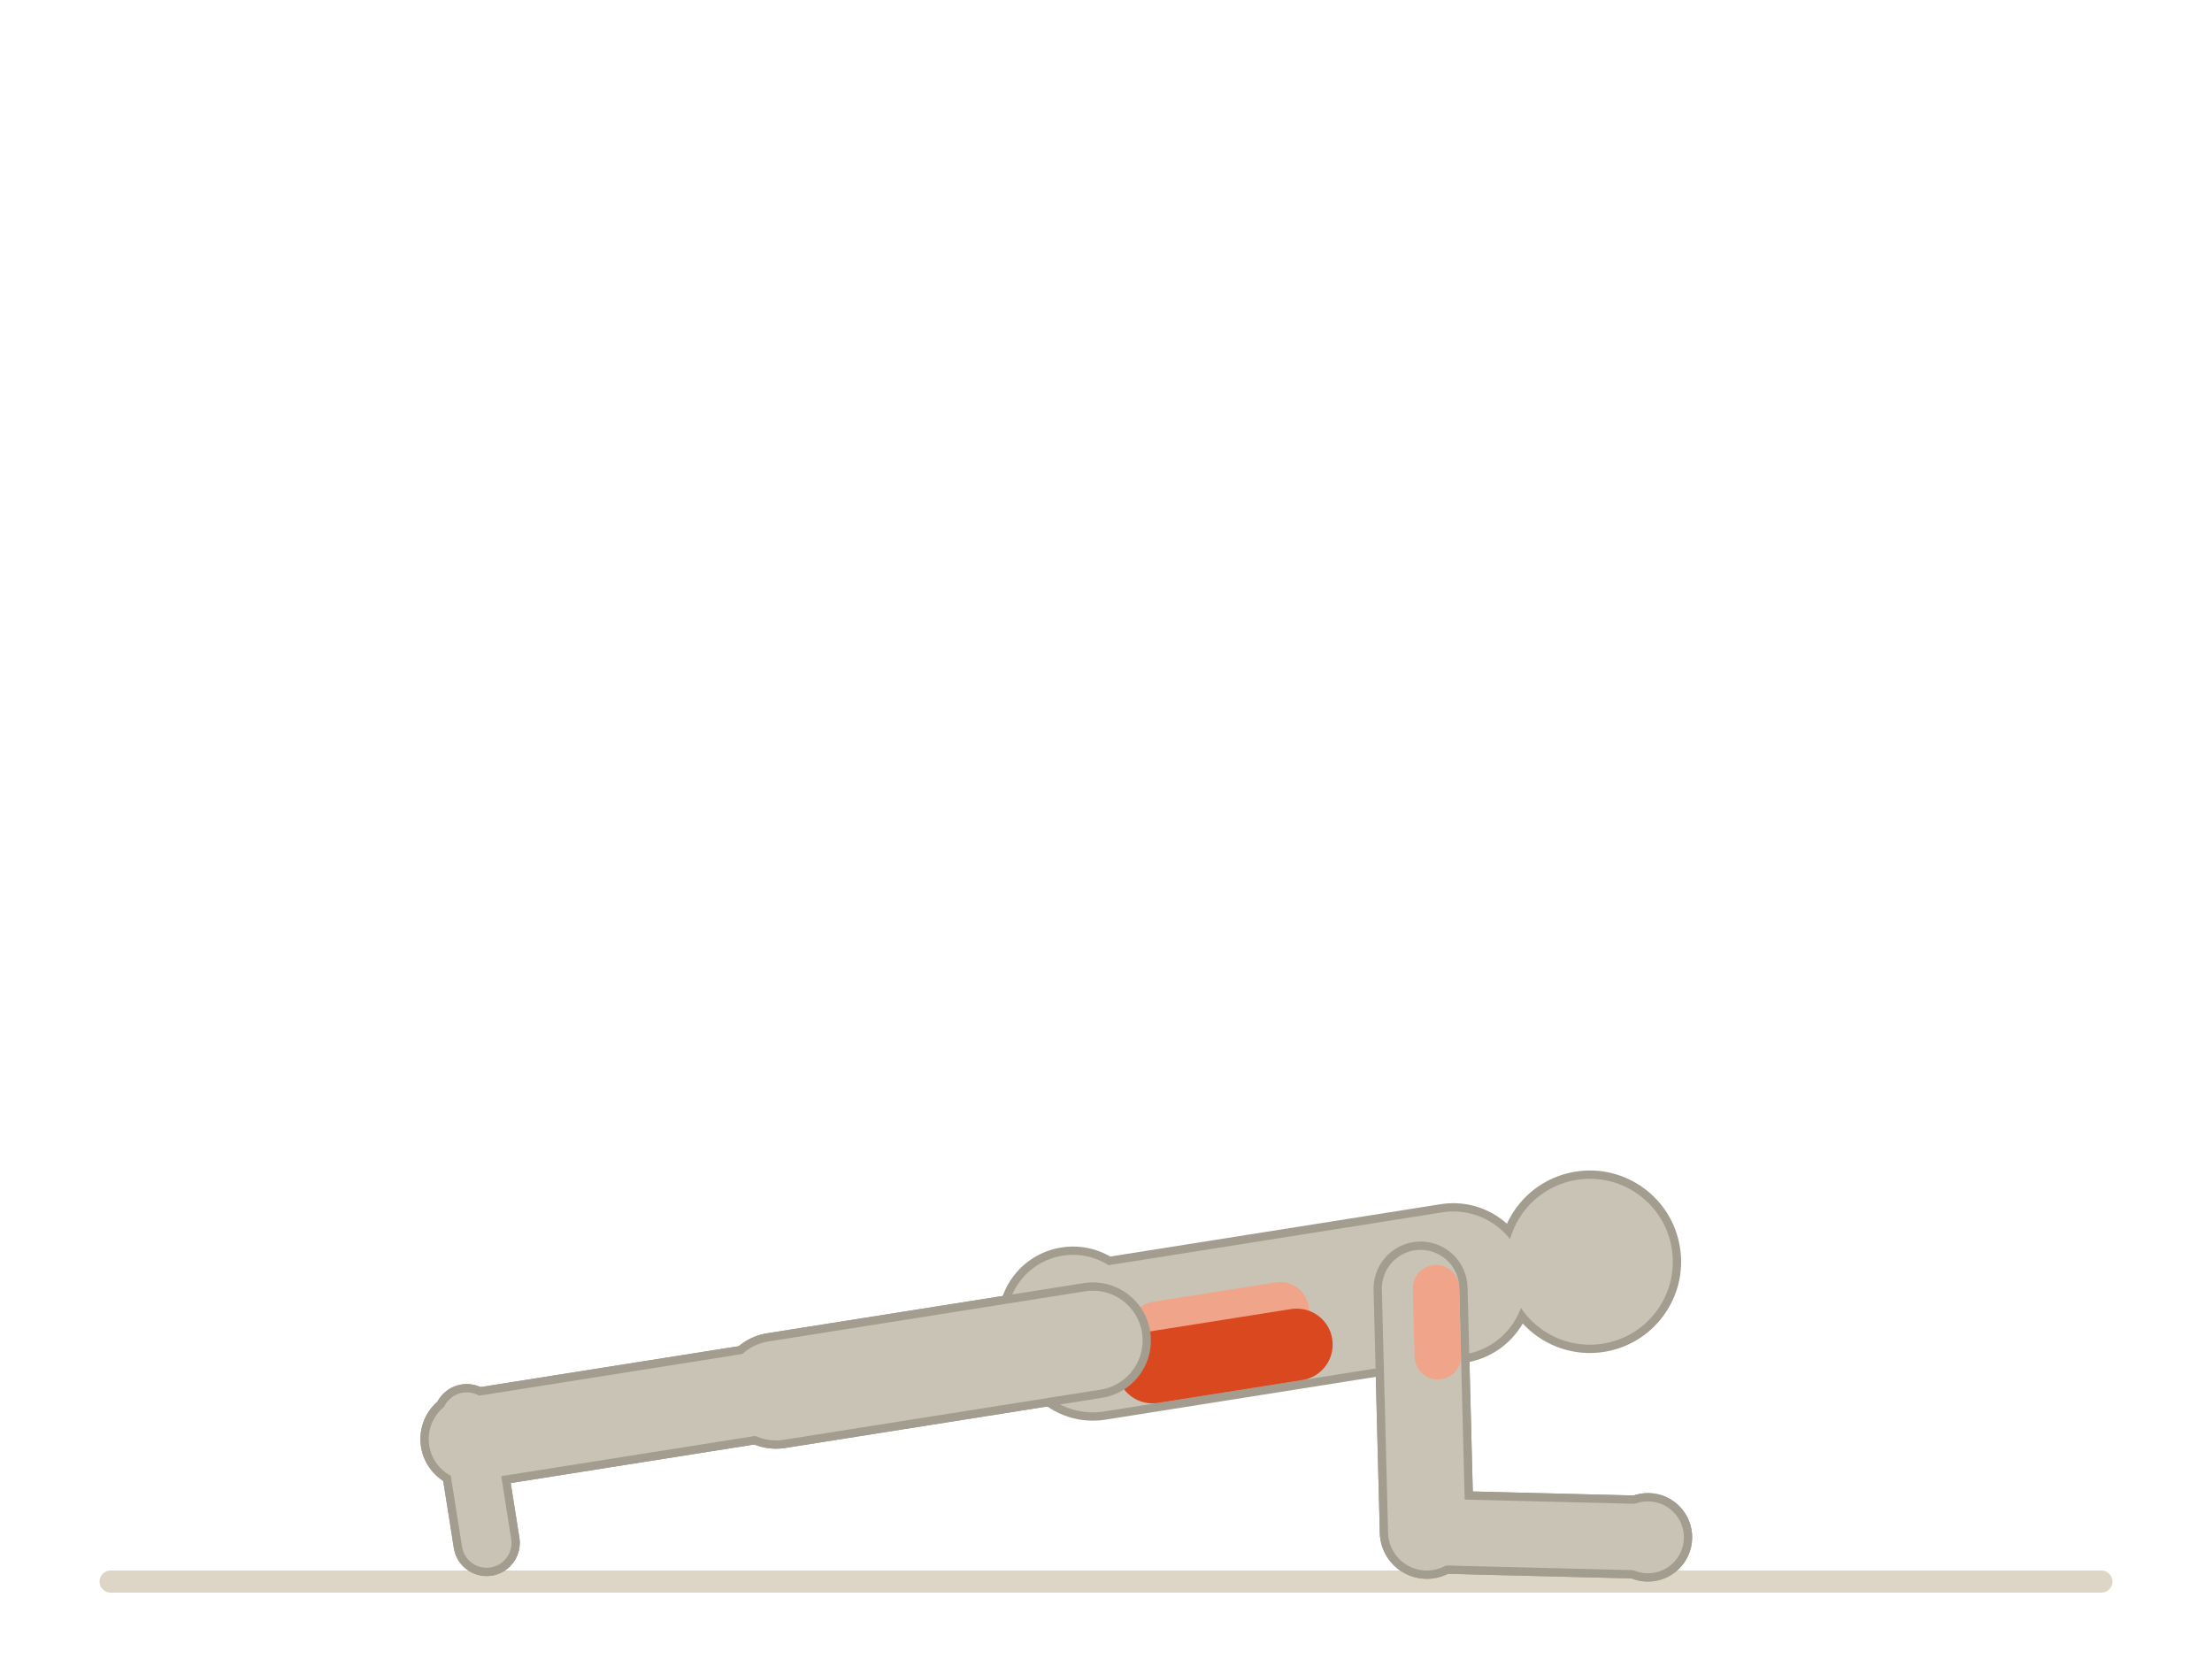
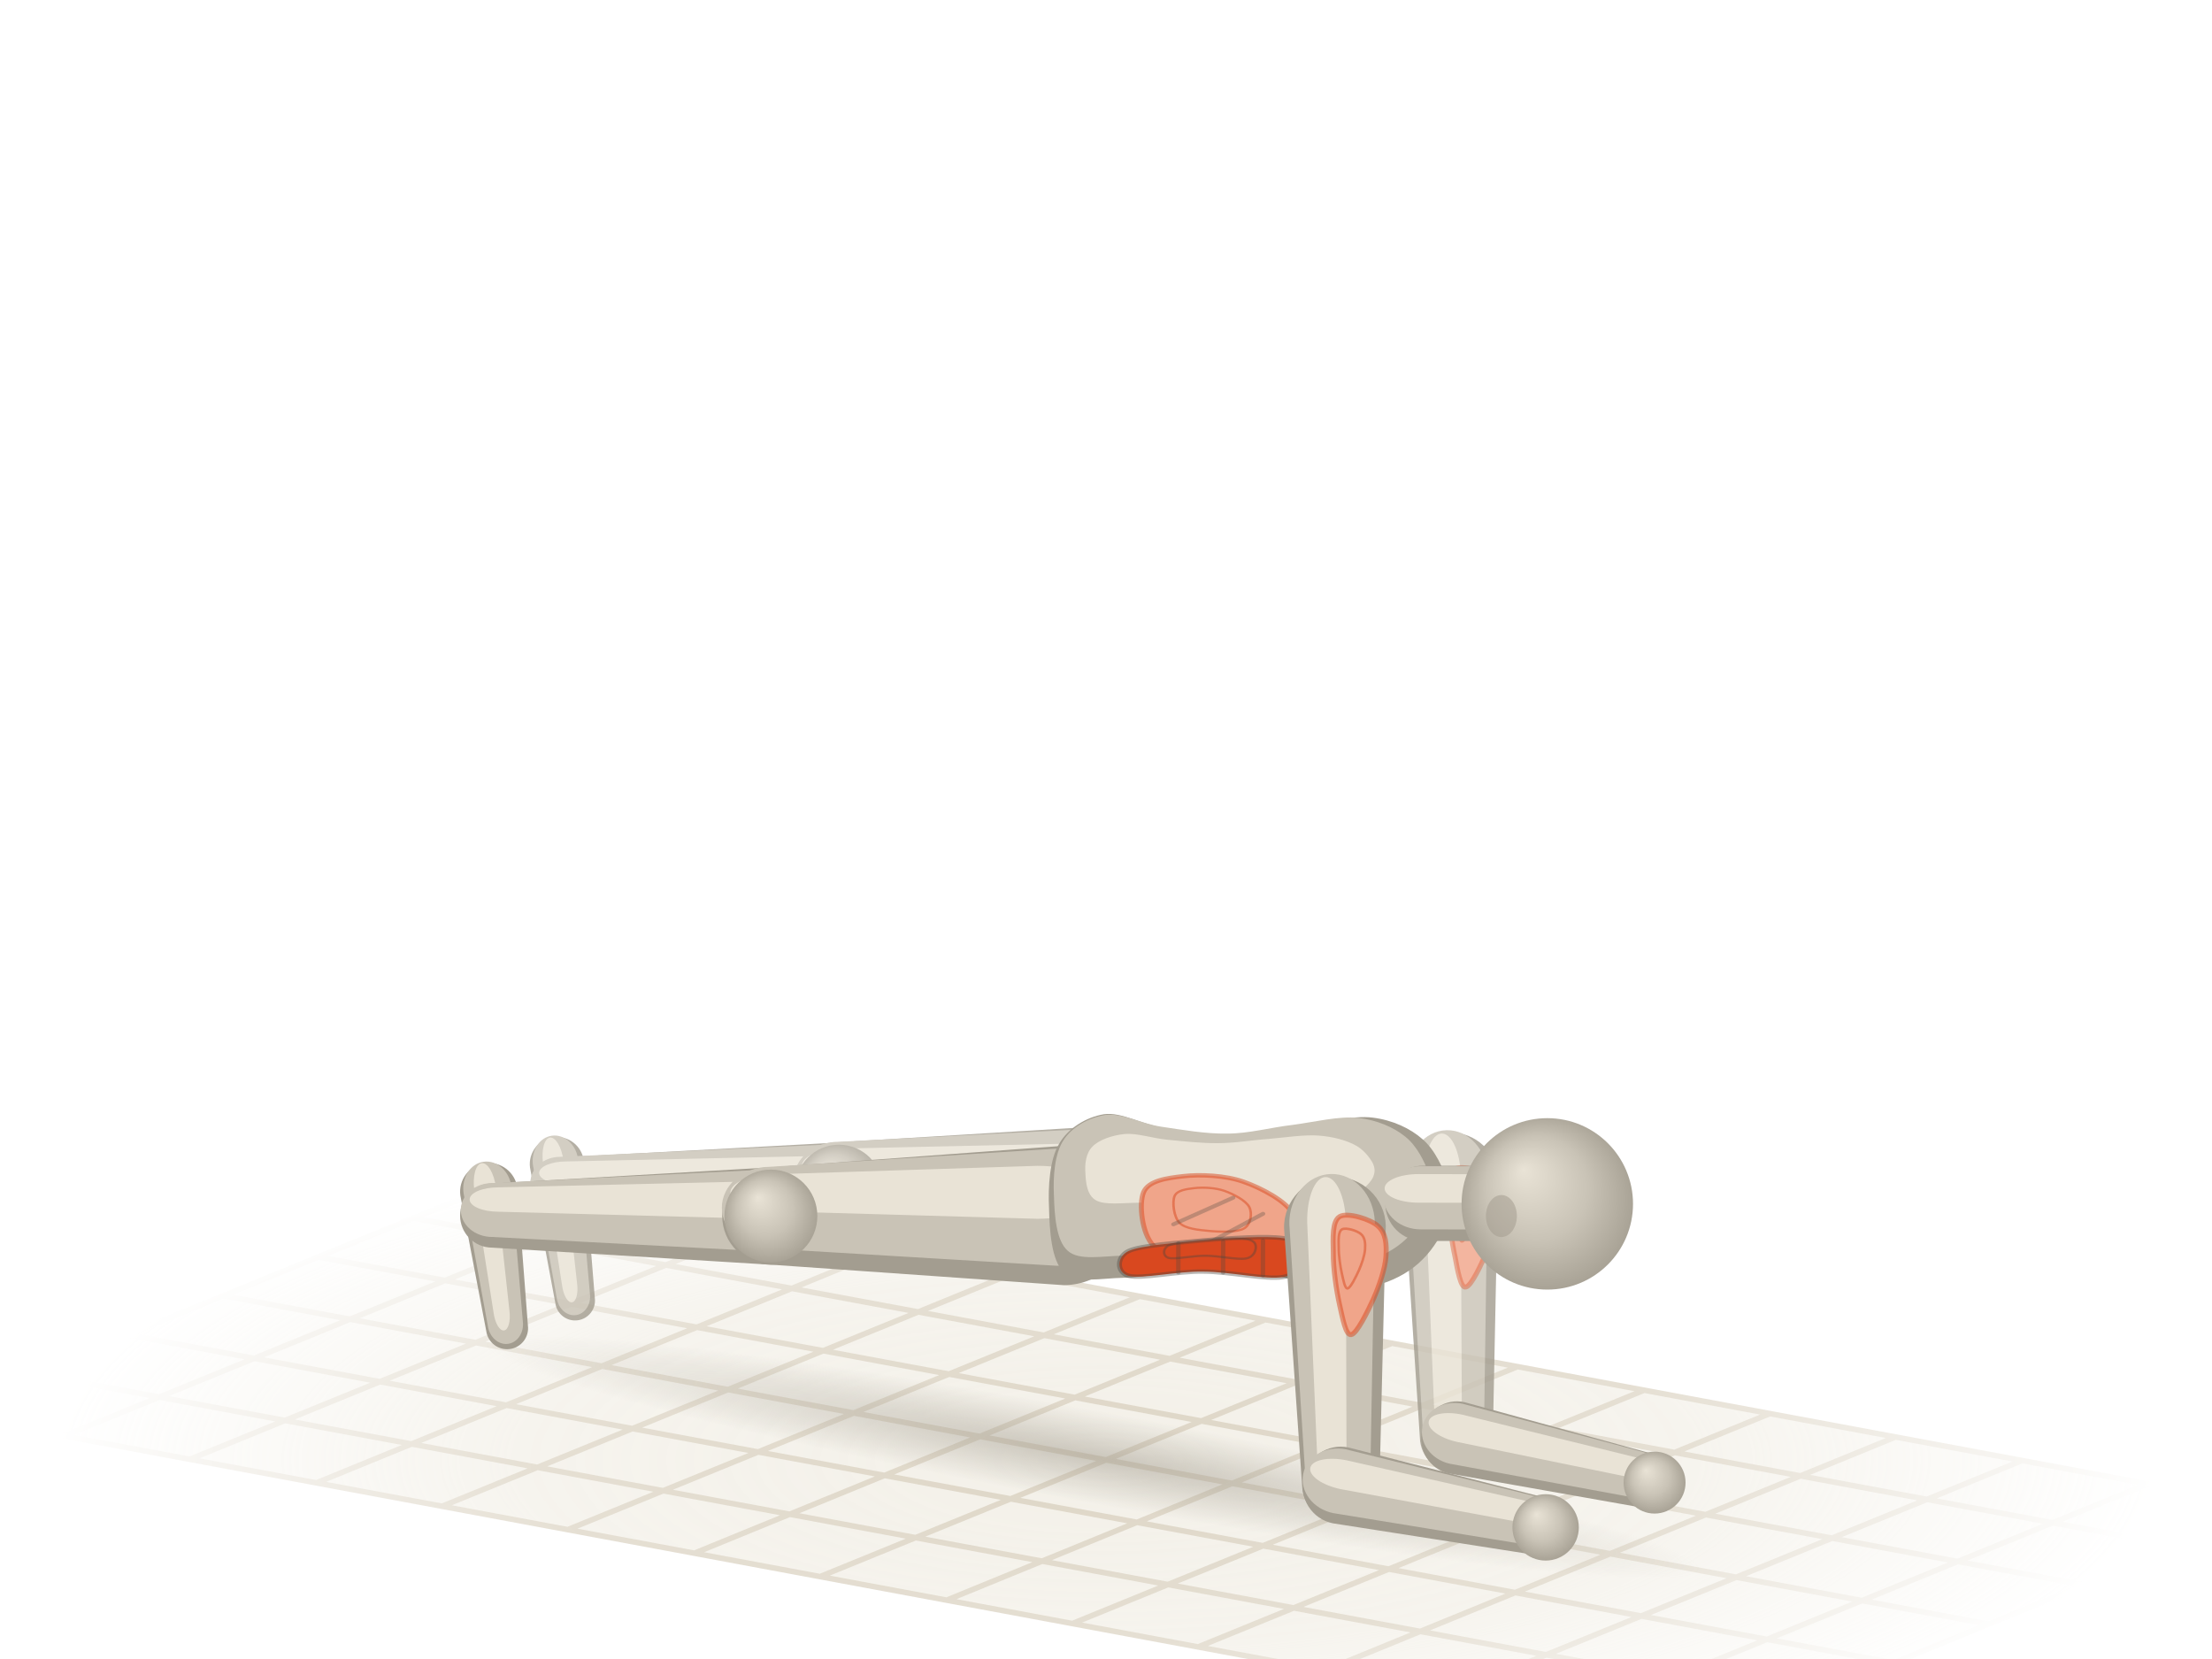
<svg xmlns="http://www.w3.org/2000/svg" viewBox="0 0 400 300">
-   <line x1="20" y1="286" x2="380" y2="286" stroke="#ddd5c5" stroke-width="4" stroke-linecap="round" />
-   <g transform="translate(197.62 242.4)">
-     <animateTransform attributeName="transform" type="translate" values="197.62 242.4;196.63 239.54;197.62 242.4" dur="3s" repeatCount="indefinite" calcMode="spline" keyTimes="0;0.5;1" keySplines="0.45 0 0.55 1;0.45 0 0.55 1" />
-     <g transform="rotate(81)">
-       <animateTransform attributeName="transform" type="rotate" values="81;79.5;81" dur="3s" repeatCount="indefinite" calcMode="spline" keyTimes="0;0.5;1" keySplines="0.45 0 0.55 1;0.45 0 0.55 1" />
-       <g>
-         <g>
-           <g transform="translate(0 -60)">
-             <g transform="rotate(-82.47)">
-               <animateTransform attributeName="transform" type="rotate" values="-82.47;-83.09;-82.47" dur="3s" repeatCount="indefinite" calcMode="spline" keyTimes="0;0.5;1" keySplines="0.45 0 0.55 1;0.45 0 0.55 1" />
-               <line x1="0" y1="0" x2="0" y2="44" stroke="#a39d90" stroke-width="17" stroke-linecap="round" />
-               <g transform="translate(0 44)">
-                 <g transform="rotate(-87.1)">
-                   <animateTransform attributeName="transform" type="rotate" values="-87.1;-78.54;-87.1" dur="3s" repeatCount="indefinite" calcMode="spline" keyTimes="0;0.5;1" keySplines="0.45 0 0.55 1;0.45 0 0.55 1" />
-                   <line x1="0" y1="0" x2="0" y2="40" stroke="#a39d90" stroke-width="15" stroke-linecap="round" />
-                   <g transform="translate(0 40)">
-                     <g>
-                       <circle cx="0" cy="0" r="8" fill="#a39d90" />
-                     </g>
-                   </g>
-                 </g>
-               </g>
-             </g>
-           </g>
-         </g>
-       </g>
+   <defs>
+     <radialGradient id="al-sph" cx=".5" cy=".5" r=".55" fx=".36" fy=".3">
+       <stop offset="0" stop-color="#e9e3d6" />
+       <stop offset=".55" stop-color="#c9c3b6" />
+       <stop offset="1" stop-color="#a39d90" />
+     </radialGradient>
+     <path id="als0" d="M-8.1 1.1C-8 5.5 -7.7 11.9 -5.4 14.3C-3.2 16.7 1.2 15.5 5.4 15.4C9.6 15.3 15.3 13.8 19.8 13.8C24.3 13.7 28.5 14.2 32.4 14.9C36.3 15.5 39.9 17.3 43.2 17.6C46.5 17.9 49.5 17.5 52.2 16.5C54.9 15.5 57.5 13.8 59.4 11.6C61.4 9.4 63.2 6 64 3.3C64.7 0.6 64.7 -1.7 64 -4.4C63.2 -7.1 61.7 -11 59.4 -13.2C57.2 -15.4 54 -17.1 50.4 -17.6C46.8 -18.1 42 -16.6 37.8 -15.9C33.6 -15.3 29.4 -13.8 25.2 -13.8C21 -13.7 16.5 -14.7 12.6 -15.4C8.7 -16.1 5 -18.7 1.8 -18.2C-1.4 -17.6 -4.7 -15.3 -6.3 -12.1C-8 -8.9 -8.3 -3.3 -8.1 1.1Z" />
+     <path id="als3" d="M0 9.2L47 7A7 7 0 0 0 47 -7L0 -9.2A9.2 9.2 0 0 0 0 9.2Z" />
+     <path id="als5" d="M0 7L38.7 5.2A5.2 5.2 0 0 0 38.7 -5.2L0 -7A7 7 0 0 0 0 7Z" />
+     <path id="als6" d="M0 12.6L52.9 8.8A8.8 8.8 0 0 0 52.9 -8.8L0 -12.6A12.6 12.6 0 0 0 0 12.6Z" />
+     <path id="als7" d="M0 8.8L50.4 5.8A5.8 5.8 0 0 0 50.4 -5.8L0 -8.8A8.8 8.8 0 0 0 0 8.8Z" />
+     <path id="als8" d="M0 5.2L24.9 3.8A3.8 3.8 0 0 0 24.9 -3.8L0 -5.2A5.2 5.2 0 0 0 0 5.2Z" />
+     <path id="als9" d="M0 8.6L47 6.6A6.6 6.6 0 0 0 47 -6.6L0 -8.6A8.6 8.6 0 0 0 0 8.6Z" />
+     <path id="als11" d="M0 6.6L37.7 4.9A4.9 4.9 0 0 0 37.7 -4.9L0 -6.6A6.6 6.6 0 0 0 0 6.6Z" />
+     <path id="als12" d="M0 11.8L51.6 8.3A8.3 8.3 0 0 0 51.6 -8.3L0 -11.8A11.8 11.8 0 0 0 0 11.8Z" />
+     <path id="als13" d="M0 8.3L50.4 5.5A5.5 5.5 0 0 0 50.4 -5.5L0 -8.3A8.3 8.3 0 0 0 0 8.3Z" />
+     <path id="als14" d="M0 4.9L24.9 3.6A3.6 3.6 0 0 0 24.9 -3.6L0 -4.9A4.9 4.9 0 0 0 0 4.9Z" />
+     <path id="als15" d="M0 6.8L10.8 6.8A6.8 6.8 0 0 0 10.8 -6.8L0 -6.8A6.8 6.8 0 0 0 0 6.8Z" />
+     <radialGradient id="al-fade" gradientUnits="userSpaceOnUse" cx="200" cy="264" r="190" gradientTransform="translate(200 264) scale(1 .32) translate(-200 -264)">
+       <stop offset="0" stop-color="#fff" />
+       <stop offset=".55" stop-color="#fff" stop-opacity=".75" />
+       <stop offset="1" stop-color="#fff" stop-opacity="0" />
+     </radialGradient>
+     <mask id="al-gm" maskUnits="userSpaceOnUse" x="0" y="0" width="400" height="300">
+       <rect width="400" height="300" fill="url(#al-fade)" />
+     </mask>
+     <radialGradient id="al-shd">
+       <stop offset="0" stop-color="#a39d90" stop-opacity=".5" />
+       <stop offset=".55" stop-color="#a39d90" stop-opacity=".22" />
+       <stop offset="1" stop-color="#a39d90" stop-opacity="0" />
+     </radialGradient>
+   </defs>
+   <g mask="url(#al-gm)">
+     <path d="M92.1 213.2L411.3 272.6L307.9 314.8L-11.3 255.4Z" fill="#efeadf" fill-opacity=".7" />
+     <path d="M92.1 213.2L-11.3 255.4M114.9 217.5L11.5 259.7M137.7 221.7L34.3 263.9M160.5 225.9L57.1 268.2M183.3 230.2L79.9 272.4M206.1 234.4L102.7 276.6M228.9 238.6L125.5 280.9M251.7 242.9L148.3 285.1M274.5 247.1L171.1 289.4M297.3 251.4L193.9 293.6M320.1 255.6L216.7 297.8M342.9 259.8L239.5 302.1M365.7 264.1L262.3 306.3M388.5 268.3L285.1 310.5M411.3 272.6L307.9 314.8M92.1 213.2L411.3 272.6M74.9 220.3L394 279.6M57.6 227.3L376.8 286.6M40.4 234.3L359.6 293.7M23.2 241.4L342.4 300.7M6 248.4L325.1 307.7M-11.3 255.4L307.9 314.8" fill="none" stroke="#ddd5c5" stroke-width="1" />
+   </g>
+   <g transform="rotate(10.5)">
+     <ellipse fill="url(#al-shd)" cx="242.3" cy="223" rx="112" ry="8.4">
+       <animate attributeName="cx" values="242.3;242.3;242.3;242.2;242.2;242.1;242.1;242;242;242;242.1;242.1;242.2;242.2;242.3;242.3;242.3" dur="3s" repeatCount="indefinite" />
+       <animate attributeName="rx" values="112;112.1;112.1;112.2;112.2;112.3;112.3;112.3;112.3;112.3;112.3;112.3;112.2;112.2;112.1;112.1;112" dur="3s" repeatCount="indefinite" />
+     </ellipse>
+   </g>
+   <g opacity=".82">
+     <g transform="translate(100.7 210.5) rotate(82.4)">
+       <animateTransform attributeName="transform" type="translate" values="100.7 210.5;100.7 210.5;100.7 210.5;100.6 210.5;100.5 210.5;100.3 210.5;100.3 210.5;100.2 210.5;100.2 210.5;100.2 210.5;100.3 210.5;100.3 210.5;100.5 210.5;100.6 210.5;100.7 210.5;100.7 210.5;100.7 210.5" dur="3s" repeatCount="indefinite" />
+       <animateTransform attributeName="transform" type="rotate" values="82.4;82.4;82.3;82.1;81.8;81.5;81.3;81.2;81.2;81.2;81.3;81.5;81.8;82.1;82.3;82.4;82.4" additive="sum" dur="3s" repeatCount="indefinite" />
+       <use href="#als14" fill="#a39d90" />
+       <use href="#als14" fill="#c9c3b6" transform="matrix(0.98 0 0 0.84 -0.4 0.2)" />
+       <use href="#als14" fill="#e9e3d6" transform="matrix(0.9 0 0 0.38 -0.5 0.6)" />
+     </g>
+     <g transform="translate(151.7 214.9) rotate(-179.9)">
+       <animateTransform attributeName="transform" type="translate" values="151.7 214.9;151.7 214.8;151.7 214.7;151.5 214.4;151.4 214.1;151.3 213.7;151.1 213.5;151.1 213.3;151.1 213.3;151.1 213.3;151.1 213.5;151.3 213.7;151.4 214.1;151.5 214.4;151.7 214.7;151.7 214.8;151.7 214.9" dur="3s" repeatCount="indefinite" />
+       <animateTransform attributeName="transform" type="rotate" values="-179.9;-179.9;-180.1;-180.4;-180.8;-181.2;-181.4;-181.6;-181.7;-181.6;-181.4;-181.2;-180.8;-180.4;-180.1;-179.9;-179.9" additive="sum" dur="3s" repeatCount="indefinite" />
+       <use href="#als13" fill="#a39d90" />
+       <use href="#als13" fill="#c9c3b6" transform="matrix(0.98 0 0 0.84 1 1)" />
+       <use href="#als13" fill="#e9e3d6" transform="matrix(0.9 0 0 0.38 3.9 2.7)" />
+     </g>
+     <g transform="translate(203.4 215.2) rotate(-179.6)">
+       <animateTransform attributeName="transform" type="translate" values="203.4 215.2;203.3 215.1;203.3 214.8;203.1 214.3;202.9 213.6;202.7 212.9;202.6 212.4;202.5 212.1;202.5 212;202.5 212.1;202.6 212.4;202.7 212.9;202.9 213.6;203.1 214.3;203.3 214.8;203.3 215.1;203.4 215.2" dur="3s" repeatCount="indefinite" />
+       <animateTransform attributeName="transform" type="rotate" values="-179.6;-179.6;-179.8;-180.1;-180.5;-180.9;-181.2;-181.3;-181.4;-181.3;-181.2;-180.9;-180.5;-180.1;-179.8;-179.6;-179.6" additive="sum" dur="3s" repeatCount="indefinite" />
+       <use href="#als12" fill="#a39d90" />
+       <use href="#als12" fill="#c9c3b6" transform="matrix(0.98 0 0 0.84 1.2 1.4)" />
+       <use href="#als12" fill="#e9e3d6" transform="matrix(0.9 0 0 0.38 4.5 4)" />
+     </g>
+     <g transform="translate(151.7 214.9)">
+       <animateTransform attributeName="transform" type="translate" values="151.7 214.9;151.7 214.8;151.7 214.7;151.5 214.4;151.4 214.1;151.3 213.7;151.1 213.5;151.1 213.3;151.1 213.3;151.1 213.3;151.1 213.5;151.3 213.7;151.4 214.1;151.5 214.4;151.7 214.7;151.7 214.8;151.7 214.9" dur="3s" repeatCount="indefinite" />
+       <circle r="7.9" fill="url(#al-sph)" />
+     </g>
+     <g transform="translate(262.3 213.3) rotate(88.7) scale(0.99 1)">
+       <animateTransform attributeName="transform" type="translate" values="262.3 213.3;262.3 213.2;262.2 212.8;262 212;261.8 210.9;261.5 209.9;261.3 209.1;261.2 208.6;261.2 208.5;261.2 208.6;261.3 209.1;261.5 209.9;261.8 210.9;262 212;262.2 212.8;262.3 213.2;262.3 213.3" dur="3s" repeatCount="indefinite" />
+       <animateTransform attributeName="transform" type="rotate" values="88.7;88.7;88.5;88.2;87.8;87.4;87.2;87;86.9;87;87.2;87.4;87.8;88.2;88.5;88.7;88.7" additive="sum" dur="3s" repeatCount="indefinite" />
+       <animateTransform attributeName="transform" type="scale" values="0.99 1;0.99 1;1 1;1 1;1 1;1 1;1 1;1 1;1 1;1 1;1 1;1 1;1 1;1 1;1 1;0.99 1;0.99 1" additive="sum" dur="3s" repeatCount="indefinite" />
+       <use href="#als9" fill="#a39d90" />
+       <use href="#als9" fill="#c9c3b6" transform="matrix(0.98 0 0 0.84 -0.6 0.5)" />
+       <use href="#als9" fill="#e9e3d6" transform="matrix(0.9 0 0 0.38 -0.7 1.4)" />
+       <path id="alm10" d="M-1.9 -0.9C-2.7 -2.2 -1.3 -6.1 0 -7.4C1.3 -8.6 3.4 -8.7 5.6 -8.6C7.8 -8.4 10.8 -7.3 13.2 -6.3C15.5 -5.3 19.6 -3.3 19.7 -2.3C19.9 -1.4 16.6 -0.9 14.1 -0.5C11.6 0 7.4 0.5 4.7 0.4C2 0.4 -1.1 0.4 -1.9 -0.9Z" fill="#f0a58a" stroke="#d9481f" stroke-opacity=".5" stroke-width=".9" stroke-linejoin="round" />
+       <use href="#alm10" fill="#fffdf8" fill-opacity=".3" stroke="none" transform="matrix(0.5 0 0 0.5 1.5 -0.7)" />
+     </g>
+     <g transform="translate(263.4 260)">
+       <animateTransform attributeName="transform" type="translate" values="263.4 260;263.4 259.9;263.4 259.5;263.5 258.7;263.5 257.7;263.6 256.7;263.7 255.9;263.7 255.5;263.7 255.4;263.7 255.5;263.7 255.9;263.6 256.7;263.5 257.7;263.5 258.7;263.4 259.5;263.4 259.9;263.4 260" dur="3s" repeatCount="indefinite" />
+       <circle r="6.4" fill="url(#al-sph)" />
    </g>
  </g>
-   <g transform="translate(197.62 242.4)">
-     <animateTransform attributeName="transform" type="translate" values="197.62 242.4;196.63 239.54;197.62 242.4" dur="3s" repeatCount="indefinite" calcMode="spline" keyTimes="0;0.5;1" keySplines="0.45 0 0.55 1;0.45 0 0.55 1" />
-     <g transform="rotate(81)">
-       <animateTransform attributeName="transform" type="rotate" values="81;79.5;81" dur="3s" repeatCount="indefinite" calcMode="spline" keyTimes="0;0.5;1" keySplines="0.45 0 0.55 1;0.45 0 0.55 1" />
-       <g>
-         <g>
-           <g transform="translate(0 -60)">
-             <g transform="rotate(-82.47)">
-               <animateTransform attributeName="transform" type="rotate" values="-82.47;-83.09;-82.47" dur="3s" repeatCount="indefinite" calcMode="spline" keyTimes="0;0.5;1" keySplines="0.45 0 0.55 1;0.45 0 0.55 1" />
-               <line x1="0" y1="0" x2="0" y2="44" stroke="#c9c3b6" stroke-width="14" stroke-linecap="round" />
-               <line x1="2.8" y1="0" x2="2.8" y2="12.32" stroke="#f0a58a" stroke-width="8.4" stroke-linecap="round" />
-               <g transform="translate(0 44)">
-                 <g transform="rotate(-87.1)">
-                   <animateTransform attributeName="transform" type="rotate" values="-87.1;-78.54;-87.1" dur="3s" repeatCount="indefinite" calcMode="spline" keyTimes="0;0.5;1" keySplines="0.45 0 0.55 1;0.45 0 0.55 1" />
-                   <line x1="0" y1="0" x2="0" y2="40" stroke="#c9c3b6" stroke-width="12" stroke-linecap="round" />
-                   <g transform="translate(0 40)">
-                     <g>
-                       <circle cx="0" cy="0" r="6.5" fill="#c9c3b6" />
-                     </g>
-                   </g>
-                 </g>
-               </g>
-             </g>
-           </g>
-         </g>
-       </g>
-     </g>
+   <g transform="translate(88.4 215.5) rotate(82.4)">
+     <animateTransform attributeName="transform" type="translate" values="88.4 215.5;88.4 215.5;88.4 215.5;88.3 215.5;88.2 215.5;88 215.5;88 215.5;87.9 215.5;87.9 215.5;87.9 215.5;88 215.5;88 215.5;88.2 215.5;88.3 215.5;88.4 215.5;88.4 215.5;88.4 215.5" dur="3s" repeatCount="indefinite" />
+     <animateTransform attributeName="transform" type="rotate" values="82.4;82.4;82.3;82.1;81.8;81.5;81.3;81.2;81.2;81.2;81.3;81.5;81.8;82.1;82.3;82.4;82.4" additive="sum" dur="3s" repeatCount="indefinite" />
+     <use href="#als8" fill="#a39d90" />
+     <use href="#als8" fill="#c9c3b6" transform="matrix(0.98 0 0 0.84 -0.4 0.2)" />
+     <use href="#als8" fill="#e9e3d6" transform="matrix(0.9 0 0 0.38 -0.6 0.6)" />
  </g>
-   <g transform="translate(197.62 242.4)">
-     <animateTransform attributeName="transform" type="translate" values="197.62 242.4;196.63 239.54;197.62 242.4" dur="3s" repeatCount="indefinite" calcMode="spline" keyTimes="0;0.5;1" keySplines="0.45 0 0.55 1;0.45 0 0.55 1" />
-     <g transform="rotate(81)">
-       <animateTransform attributeName="transform" type="rotate" values="81;79.5;81" dur="3s" repeatCount="indefinite" calcMode="spline" keyTimes="0;0.5;1" keySplines="0.45 0 0.55 1;0.45 0 0.55 1" />
-       <g>
-         <g>
-           <line x1="0" y1="0" x2="0" y2="58" stroke="#a39d90" stroke-width="21" stroke-linecap="round" />
-           <g transform="translate(0 58)">
-             <g>
-               <line x1="0" y1="0" x2="0" y2="56" stroke="#a39d90" stroke-width="18" stroke-linecap="round" />
-               <g transform="translate(0 56)">
-                 <g>
-                   <line x1="-4" y1="0" x2="19" y2="0" stroke="#a39d90" stroke-width="12" stroke-linecap="round" />
-                 </g>
-               </g>
-             </g>
-           </g>
-         </g>
-       </g>
-     </g>
+   <g transform="translate(139.4 219.9) rotate(-179.9)">
+     <animateTransform attributeName="transform" type="translate" values="139.4 219.9;139.4 219.8;139.4 219.7;139.2 219.4;139.1 219.1;139 218.8;138.8 218.5;138.8 218.4;138.8 218.3;138.8 218.4;138.8 218.5;139 218.8;139.1 219.1;139.2 219.4;139.4 219.7;139.4 219.8;139.4 219.9" dur="3s" repeatCount="indefinite" />
+     <animateTransform attributeName="transform" type="rotate" values="-179.9;-179.9;-180.1;-180.4;-180.8;-181.2;-181.4;-181.6;-181.7;-181.6;-181.4;-181.2;-180.8;-180.4;-180.1;-179.9;-179.9" additive="sum" dur="3s" repeatCount="indefinite" />
+     <use href="#als7" fill="#a39d90" />
+     <use href="#als7" fill="#c9c3b6" transform="matrix(0.98 0 0 0.84 1 1)" />
+     <use href="#als7" fill="#e9e3d6" transform="matrix(0.9 0 0 0.38 3.9 2.9)" />
  </g>
-   <g transform="translate(197.62 242.4)">
-     <animateTransform attributeName="transform" type="translate" values="197.62 242.4;196.63 239.54;197.62 242.4" dur="3s" repeatCount="indefinite" calcMode="spline" keyTimes="0;0.5;1" keySplines="0.45 0 0.55 1;0.45 0 0.55 1" />
-     <g transform="rotate(81)">
-       <animateTransform attributeName="transform" type="rotate" values="81;79.5;81" dur="3s" repeatCount="indefinite" calcMode="spline" keyTimes="0;0.5;1" keySplines="0.45 0 0.55 1;0.45 0 0.55 1" />
-       <g>
-         <g>
-           <line x1="0" y1="0" x2="0" y2="58" stroke="#c9c3b6" stroke-width="18" stroke-linecap="round" />
-           <g transform="translate(0 58)">
-             <g>
-               <line x1="0" y1="0" x2="0" y2="56" stroke="#c9c3b6" stroke-width="15" stroke-linecap="round" />
-               <g transform="translate(0 56)">
-                 <g>
-                   <line x1="-4" y1="0" x2="19" y2="0" stroke="#c9c3b6" stroke-width="9" stroke-linecap="round" />
-                 </g>
-               </g>
-             </g>
-           </g>
-         </g>
-       </g>
-     </g>
+   <g transform="translate(192.3 219.8) rotate(179.9)">
+     <animateTransform attributeName="transform" type="translate" values="192.3 219.8;192.3 219.7;192.2 219.4;192 218.9;191.8 218.2;191.6 217.5;191.5 217;191.4 216.7;191.4 216.6;191.4 216.7;191.5 217;191.6 217.5;191.8 218.2;192 218.9;192.2 219.4;192.3 219.7;192.3 219.8" dur="3s" repeatCount="indefinite" />
+     <animateTransform attributeName="transform" type="rotate" values="179.9;179.8;179.6;179.4;179;178.6;178.3;178.1;178.1;178.1;178.3;178.6;179;179.4;179.6;179.8;179.9" additive="sum" dur="3s" repeatCount="indefinite" />
+     <use href="#als6" fill="#a39d90" />
+     <use href="#als6" fill="#c9c3b6" transform="matrix(0.98 0 0 0.84 1.3 1.5)" />
+     <use href="#als6" fill="#e9e3d6" transform="matrix(0.9 0 0 0.38 4.7 4.2)" />
  </g>
-   <g transform="translate(197.62 242.4)">
-     <animateTransform attributeName="transform" type="translate" values="197.62 242.4;196.63 239.54;197.62 242.4" dur="3s" repeatCount="indefinite" calcMode="spline" keyTimes="0;0.5;1" keySplines="0.45 0 0.55 1;0.45 0 0.55 1" />
-     <g transform="rotate(81)">
-       <animateTransform attributeName="transform" type="rotate" values="81;79.5;81" dur="3s" repeatCount="indefinite" calcMode="spline" keyTimes="0;0.5;1" keySplines="0.45 0 0.55 1;0.45 0 0.55 1" />
-       <g>
-         <g>
-           <line x1="0" y1="0" x2="0" y2="-66" stroke="#a39d90" stroke-width="29" stroke-linecap="round" />
-           <g transform="translate(0 -66)">
-             <g>
-               <line x1="0" y1="0" x2="0" y2="-12" stroke="#a39d90" stroke-width="15" stroke-linecap="round" />
-               <circle cx="0" cy="-25" r="16.5" fill="#a39d90" />
-             </g>
-           </g>
-         </g>
-       </g>
-       <circle cx="-4" cy="3" r="13.5" fill="#a39d90" />
-     </g>
+   <g transform="translate(139.4 219.9)">
+     <animateTransform attributeName="transform" type="translate" values="139.4 219.9;139.4 219.8;139.4 219.7;139.2 219.4;139.1 219.1;139 218.8;138.8 218.5;138.8 218.4;138.8 218.3;138.8 218.4;138.8 218.5;139 218.8;139.1 219.1;139.2 219.4;139.4 219.7;139.4 219.8;139.4 219.9" dur="3s" repeatCount="indefinite" />
+     <circle r="8.4" fill="url(#al-sph)" />
  </g>
-   <g transform="translate(197.62 242.4)">
-     <animateTransform attributeName="transform" type="translate" values="197.62 242.4;196.63 239.54;197.62 242.4" dur="3s" repeatCount="indefinite" calcMode="spline" keyTimes="0;0.5;1" keySplines="0.45 0 0.55 1;0.45 0 0.55 1" />
-     <g transform="rotate(81)">
-       <animateTransform attributeName="transform" type="rotate" values="81;79.5;81" dur="3s" repeatCount="indefinite" calcMode="spline" keyTimes="0;0.5;1" keySplines="0.45 0 0.55 1;0.45 0 0.55 1" />
-       <g>
-         <g>
-           <line x1="0" y1="0" x2="0" y2="-66" stroke="#c9c3b6" stroke-width="26" stroke-linecap="round" />
-           <line x1="0" y1="-11.88" x2="0" y2="-34.32" stroke="#f0a58a" stroke-width="10.4" stroke-linecap="round" />
-           <line x1="6.5" y1="-9.9" x2="6.5" y2="-36.3" stroke="#d9481f" stroke-width="13" stroke-linecap="round" />
-           <g transform="translate(0 -66)">
-             <g>
-               <line x1="0" y1="0" x2="0" y2="-12" stroke="#c9c3b6" stroke-width="12" stroke-linecap="round" />
-               <circle cx="0" cy="-25" r="15" fill="#c9c3b6" />
-             </g>
-           </g>
-         </g>
-       </g>
-       <circle cx="-4" cy="3" r="12" fill="#c9c3b6" />
-     </g>
+   <g transform="translate(197.8 217.5) rotate(0.1) scale(1 0.88)">
+     <animateTransform attributeName="transform" type="translate" values="197.8 217.5;197.8 217.4;197.7 217.1;197.6 216.6;197.4 215.9;197.2 215.2;197 214.7;197 214.4;196.9 214.3;197 214.4;197 214.7;197.2 215.2;197.4 215.9;197.6 216.6;197.7 217.1;197.8 217.4;197.8 217.5" dur="3s" repeatCount="indefinite" />
+     <animateTransform attributeName="transform" type="rotate" values="0.1;0.1;-0.1;-0.4;-0.8;-1.2;-1.4;-1.6;-1.7;-1.6;-1.4;-1.2;-0.8;-0.4;-0.1;0.1;0.1" additive="sum" dur="3s" repeatCount="indefinite" />
+     <animateTransform attributeName="transform" type="scale" values="1 0.88;1 0.88;1 0.88;1 0.88;1 0.88;1 0.88;1 0.88;1 0.88;1 0.88;1 0.88;1 0.88;1 0.88;1 0.88;1 0.88;1 0.88;1 0.88;1 0.88" additive="sum" dur="3s" repeatCount="indefinite" />
+     <use href="#als0" fill="#a39d90" />
+     <use href="#als0" fill="#c9c3b6" transform="matrix(0.94 0 0 0.86 0.4 -2.4)" />
+     <use href="#als0" fill="#e9e3d6" transform="matrix(0.72 0 0 0.42 4.3 -6.5)" />
+     <path id="alm1" d="M9 -2.2C8.1 0.2 8.7 6.4 10.8 8.8C12.9 11.2 17.7 11.7 21.6 12.1C25.5 12.5 31.8 12.7 34.2 11C36.6 9.4 37.2 4.8 36 2.2C34.8 -0.4 30.3 -3.1 27 -4.4C23.7 -5.7 19.2 -5.9 16.2 -5.5C13.2 -5.1 9.9 -4.6 9 -2.2Z" fill="#f0a58a" stroke="#d9481f" stroke-opacity=".5" stroke-width=".9" stroke-linejoin="round" />
+     <use href="#alm1" fill="#fffdf8" fill-opacity=".3" stroke="none" transform="matrix(0.5 0 0 0.5 10.1 -0.3)" />
+     <path d="M14.4 4.4C16.2 3.5 23.4 -0.2 25.2 -1.1" fill="none" stroke="#4a4640" stroke-opacity=".3" stroke-width=".8" stroke-linecap="round" />
+     <path d="M19.8 8.8C21.6 7.7 28.8 3.3 30.6 2.2" fill="none" stroke="#4a4640" stroke-opacity=".3" stroke-width=".8" stroke-linecap="round" />
+     <path id="alm2" d="M6.3 9.9C4.1 11.1 4.1 14.3 6.3 15C8.6 15.7 15.2 14 19.8 14.1C24.5 14.1 31.2 15.8 34.2 15.2C37.2 14.6 37.8 11.8 37.8 10.5C37.8 9.1 37.2 7.6 34.2 7.2C31.2 6.7 24.5 7.2 19.8 7.7C15.2 8.2 8.6 8.7 6.3 9.9Z" fill="#d9481f" stroke="#4a4640" stroke-opacity=".38" stroke-width=".9" stroke-linejoin="round" />
+     <use href="#alm2" fill="#fffdf8" fill-opacity=".3" stroke="none" transform="matrix(0.5 0 0 0.5 10.4 3.8)" />
+     <path d="M15.3 8.3C15.3 9.3 15.3 13.3 15.3 14.3" fill="none" stroke="#4a4640" stroke-opacity=".3" stroke-width=".8" stroke-linecap="round" />
+     <path d="M23.4 7.9C23.4 9 23.4 13.2 23.4 14.3" fill="none" stroke="#4a4640" stroke-opacity=".3" stroke-width=".8" stroke-linecap="round" />
+     <path d="M30.6 7.7C30.6 8.9 30.6 13.7 30.6 14.9" fill="none" stroke="#4a4640" stroke-opacity=".3" stroke-width=".8" stroke-linecap="round" />
  </g>
-   <g transform="translate(197.62 242.4)">
-     <animateTransform attributeName="transform" type="translate" values="197.62 242.4;196.63 239.54;197.62 242.4" dur="3s" repeatCount="indefinite" calcMode="spline" keyTimes="0;0.5;1" keySplines="0.45 0 0.55 1;0.45 0 0.55 1" />
-     <g transform="rotate(81)">
-       <animateTransform attributeName="transform" type="rotate" values="81;79.5;81" dur="3s" repeatCount="indefinite" calcMode="spline" keyTimes="0;0.5;1" keySplines="0.45 0 0.55 1;0.45 0 0.55 1" />
-       <g>
-         <g>
-           <line x1="0" y1="0" x2="0" y2="58" stroke="#a39d90" stroke-width="21" stroke-linecap="round" />
-           <g transform="translate(0 58)">
-             <g>
-               <line x1="0" y1="0" x2="0" y2="56" stroke="#a39d90" stroke-width="18" stroke-linecap="round" />
-               <g transform="translate(0 56)">
-                 <g>
-                   <line x1="-4" y1="0" x2="19" y2="0" stroke="#a39d90" stroke-width="12" stroke-linecap="round" />
-                 </g>
-               </g>
-             </g>
-           </g>
-         </g>
-       </g>
-     </g>
+   <g transform="translate(263.4 260) rotate(12.7) scale(0.97 1)">
+     <animateTransform attributeName="transform" type="translate" values="263.4 260;263.4 259.9;263.4 259.5;263.5 258.7;263.5 257.7;263.6 256.7;263.7 255.9;263.7 255.5;263.7 255.4;263.7 255.5;263.7 255.9;263.6 256.7;263.5 257.7;263.5 258.7;263.4 259.5;263.4 259.9;263.4 260" dur="3s" repeatCount="indefinite" />
+     <animateTransform attributeName="transform" type="rotate" values="12.7;12.9;13.6;14.7;16.3;17.8;18.9;19.6;19.8;19.6;18.9;17.8;16.3;14.7;13.6;12.9;12.7" additive="sum" dur="3s" repeatCount="indefinite" />
+     <animateTransform attributeName="transform" type="scale" values="0.97 1;0.97 1;0.98 1;0.98 1;0.99 1;0.99 1;1 1;1 1;1 1;1 1;1 1;0.99 1;0.99 1;0.98 1;0.98 1;0.97 1;0.97 1" additive="sum" dur="3s" repeatCount="indefinite" />
+     <use href="#als11" fill="#a39d90" />
+     <use href="#als11" fill="#c9c3b6" transform="matrix(0.98 0 0 0.84 -0.2 -0.7)" />
+     <use href="#als11" fill="#e9e3d6" transform="matrix(0.9 0 0 0.38 0.2 -1.8)" />
  </g>
-   <g transform="translate(197.62 242.4)">
-     <animateTransform attributeName="transform" type="translate" values="197.62 242.4;196.63 239.54;197.62 242.4" dur="3s" repeatCount="indefinite" calcMode="spline" keyTimes="0;0.5;1" keySplines="0.45 0 0.55 1;0.45 0 0.55 1" />
-     <g transform="rotate(81)">
-       <animateTransform attributeName="transform" type="rotate" values="81;79.5;81" dur="3s" repeatCount="indefinite" calcMode="spline" keyTimes="0;0.5;1" keySplines="0.45 0 0.55 1;0.45 0 0.55 1" />
-       <g>
-         <g>
-           <line x1="0" y1="0" x2="0" y2="58" stroke="#c9c3b6" stroke-width="18" stroke-linecap="round" />
-           <g transform="translate(0 58)">
-             <g>
-               <line x1="0" y1="0" x2="0" y2="56" stroke="#c9c3b6" stroke-width="15" stroke-linecap="round" />
-               <g transform="translate(0 56)">
-                 <g>
-                   <line x1="-4" y1="0" x2="19" y2="0" stroke="#c9c3b6" stroke-width="9" stroke-linecap="round" />
-                 </g>
-               </g>
-             </g>
-           </g>
-         </g>
-       </g>
-     </g>
+   <g transform="translate(299.2 268.1)">
+     <animateTransform attributeName="transform" type="translate" values="299.2 268.1;299.2 268.1;299.2 268.1;299.3 268.2;299.3 268.2;299.3 268.2;299.2 268.1;299.2 268.1;299.2 268.1;299.2 268.1;299.2 268.1;299.3 268.2;299.3 268.2;299.3 268.2;299.2 268.1;299.2 268.1;299.2 268.1" dur="3s" repeatCount="indefinite" />
+     <circle r="5.6" fill="url(#al-sph)" />
  </g>
-   <g transform="translate(197.62 242.4)">
-     <animateTransform attributeName="transform" type="translate" values="197.62 242.4;196.63 239.54;197.62 242.4" dur="3s" repeatCount="indefinite" calcMode="spline" keyTimes="0;0.5;1" keySplines="0.45 0 0.55 1;0.45 0 0.55 1" />
-     <g transform="rotate(81)">
-       <animateTransform attributeName="transform" type="rotate" values="81;79.5;81" dur="3s" repeatCount="indefinite" calcMode="spline" keyTimes="0;0.5;1" keySplines="0.45 0 0.55 1;0.45 0 0.55 1" />
-       <g>
-         <g>
-           <g transform="translate(0 -60)">
-             <g transform="rotate(-82.47)">
-               <animateTransform attributeName="transform" type="rotate" values="-82.47;-83.09;-82.47" dur="3s" repeatCount="indefinite" calcMode="spline" keyTimes="0;0.5;1" keySplines="0.45 0 0.55 1;0.45 0 0.55 1" />
-               <line x1="0" y1="0" x2="0" y2="44" stroke="#a39d90" stroke-width="17" stroke-linecap="round" />
-               <g transform="translate(0 44)">
-                 <g transform="rotate(-87.1)">
-                   <animateTransform attributeName="transform" type="rotate" values="-87.1;-78.54;-87.1" dur="3s" repeatCount="indefinite" calcMode="spline" keyTimes="0;0.5;1" keySplines="0.45 0 0.55 1;0.45 0 0.55 1" />
-                   <line x1="0" y1="0" x2="0" y2="40" stroke="#a39d90" stroke-width="15" stroke-linecap="round" />
-                   <g transform="translate(0 40)">
-                     <g>
-                       <circle cx="0" cy="0" r="8" fill="#a39d90" />
-                     </g>
-                   </g>
-                 </g>
-               </g>
-             </g>
-           </g>
-         </g>
-       </g>
-     </g>
+   <g transform="translate(257.3 217.6) rotate(0.1)">
+     <animateTransform attributeName="transform" type="translate" values="257.3 217.6;257.2 217.5;257.1 217;257 216.2;256.7 215.1;256.4 214;256.2 213.2;256.1 212.7;256.1 212.6;256.1 212.7;256.2 213.2;256.4 214;256.7 215.1;257 216.2;257.1 217;257.2 217.5;257.3 217.6" dur="3s" repeatCount="indefinite" />
+     <animateTransform attributeName="transform" type="rotate" values="0.1;0.1;-0.1;-0.4;-0.8;-1.2;-1.4;-1.6;-1.7;-1.6;-1.4;-1.2;-0.8;-0.4;-0.1;0.1;0.1" additive="sum" dur="3s" repeatCount="indefinite" />
+     <use href="#als15" fill="#a39d90" />
+     <use href="#als15" fill="#c9c3b6" transform="matrix(0.98 0 0 0.84 -0.4 -1)" />
+     <use href="#als15" fill="#e9e3d6" transform="matrix(0.9 0 0 0.38 -0.8 -2.7)" />
  </g>
-   <g transform="translate(197.62 242.4)">
-     <animateTransform attributeName="transform" type="translate" values="197.62 242.4;196.63 239.54;197.62 242.4" dur="3s" repeatCount="indefinite" calcMode="spline" keyTimes="0;0.5;1" keySplines="0.45 0 0.55 1;0.45 0 0.55 1" />
-     <g transform="rotate(81)">
-       <animateTransform attributeName="transform" type="rotate" values="81;79.5;81" dur="3s" repeatCount="indefinite" calcMode="spline" keyTimes="0;0.5;1" keySplines="0.45 0 0.55 1;0.45 0 0.55 1" />
-       <g>
-         <g>
-           <g transform="translate(0 -60)">
-             <g transform="rotate(-82.47)">
-               <animateTransform attributeName="transform" type="rotate" values="-82.47;-83.09;-82.47" dur="3s" repeatCount="indefinite" calcMode="spline" keyTimes="0;0.5;1" keySplines="0.45 0 0.55 1;0.45 0 0.55 1" />
-               <line x1="0" y1="0" x2="0" y2="44" stroke="#c9c3b6" stroke-width="14" stroke-linecap="round" />
-               <line x1="2.8" y1="0" x2="2.8" y2="12.32" stroke="#f0a58a" stroke-width="8.4" stroke-linecap="round" />
-               <g transform="translate(0 44)">
-                 <g transform="rotate(-87.1)">
-                   <animateTransform attributeName="transform" type="rotate" values="-87.1;-78.54;-87.1" dur="3s" repeatCount="indefinite" calcMode="spline" keyTimes="0;0.5;1" keySplines="0.45 0 0.55 1;0.45 0 0.55 1" />
-                   <line x1="0" y1="0" x2="0" y2="40" stroke="#c9c3b6" stroke-width="12" stroke-linecap="round" />
-                   <g transform="translate(0 40)">
-                     <g>
-                       <circle cx="0" cy="0" r="6.5" fill="#c9c3b6" />
-                     </g>
-                   </g>
-                 </g>
-               </g>
-             </g>
-           </g>
-         </g>
-       </g>
-     </g>
+   <g transform="translate(241.4 221.9) rotate(88.7) scale(0.99 1)">
+     <animateTransform attributeName="transform" type="translate" values="241.4 221.9;241.4 221.8;241.3 221.3;241.1 220.5;240.8 219.5;240.6 218.4;240.4 217.6;240.3 217.2;240.3 217;240.3 217.2;240.4 217.6;240.6 218.4;240.8 219.5;241.1 220.5;241.3 221.3;241.4 221.8;241.4 221.9" dur="3s" repeatCount="indefinite" />
+     <animateTransform attributeName="transform" type="rotate" values="88.7;88.7;88.5;88.2;87.8;87.4;87.2;87;86.9;87;87.2;87.4;87.8;88.2;88.5;88.7;88.7" additive="sum" dur="3s" repeatCount="indefinite" />
+     <animateTransform attributeName="transform" type="scale" values="0.99 1;0.99 1;1 1;1 1;1 1;1 1;1 1;1 1;1 1;1 1;1 1;1 1;1 1;1 1;1 1;0.99 1;0.99 1" additive="sum" dur="3s" repeatCount="indefinite" />
+     <use href="#als3" fill="#a39d90" />
+     <use href="#als3" fill="#c9c3b6" transform="matrix(0.98 0 0 0.84 -0.7 0.5)" />
+     <use href="#als3" fill="#e9e3d6" transform="matrix(0.9 0 0 0.38 -0.9 1.5)" />
+     <path id="alm4" d="M-1.9 -0.9C-2.7 -2.3 -1.3 -6.5 0 -7.8C1.3 -9.2 3.4 -9.3 5.6 -9.1C7.8 -8.9 10.8 -7.8 13.2 -6.7C15.5 -5.6 19.6 -3.5 19.7 -2.5C19.9 -1.5 16.6 -1 14.1 -0.5C11.6 0 7.4 0.5 4.7 0.4C2 0.4 -1.1 0.5 -1.9 -0.9Z" fill="#f0a58a" stroke="#d9481f" stroke-opacity=".5" stroke-width=".9" stroke-linejoin="round" />
+     <use href="#alm4" fill="#fffdf8" fill-opacity=".3" stroke="none" transform="matrix(0.5 0 0 0.5 1.4 -0.8)" />
+   </g>
+   <g transform="translate(242.4 268.6)">
+     <animateTransform attributeName="transform" type="translate" values="242.4 268.6;242.5 268.5;242.5 268;242.5 267.3;242.6 266.3;242.7 265.3;242.7 264.5;242.8 264.1;242.8 263.9;242.8 264.1;242.7 264.5;242.7 265.3;242.6 266.3;242.5 267.3;242.5 268;242.5 268.5;242.4 268.6" dur="3s" repeatCount="indefinite" />
+     <circle r="6.8" fill="url(#al-sph)" />
+   </g>
+   <g transform="translate(242.4 268.6) rotate(11.6) scale(0.98 1)">
+     <animateTransform attributeName="transform" type="translate" values="242.4 268.6;242.5 268.5;242.5 268;242.5 267.3;242.6 266.3;242.7 265.3;242.7 264.5;242.8 264.1;242.8 263.9;242.8 264.1;242.7 264.5;242.7 265.3;242.6 266.3;242.5 267.3;242.5 268;242.5 268.5;242.4 268.6" dur="3s" repeatCount="indefinite" />
+     <animateTransform attributeName="transform" type="rotate" values="11.6;11.8;12.4;13.5;15;16.5;17.6;18.3;18.4;18.3;17.6;16.5;15;13.5;12.4;11.8;11.6" additive="sum" dur="3s" repeatCount="indefinite" />
+     <animateTransform attributeName="transform" type="scale" values="0.98 1;0.98 1;0.98 1;0.98 1;0.99 1;0.99 1;1 1;1 1;1 1;1 1;1 1;0.99 1;0.99 1;0.98 1;0.98 1;0.98 1;0.98 1" additive="sum" dur="3s" repeatCount="indefinite" />
+     <use href="#als5" fill="#a39d90" />
+     <use href="#als5" fill="#c9c3b6" transform="matrix(0.98 0 0 0.84 -0.3 -0.7)" />
+     <use href="#als5" fill="#e9e3d6" transform="matrix(0.9 0 0 0.38 0.2 -2)" />
+   </g>
+   <g transform="translate(279.5 276.2)">
+     <animateTransform attributeName="transform" type="translate" values="279.5 276.2;279.5 276.2;279.6 276.2;279.6 276.2;279.6 276.2;279.6 276.2;279.6 276.2;279.5 276.2;279.5 276.2;279.5 276.2;279.6 276.2;279.6 276.2;279.6 276.2;279.6 276.2;279.6 276.2;279.5 276.2;279.5 276.2" dur="3s" repeatCount="indefinite" />
+     <circle r="6" fill="url(#al-sph)" />
+   </g>
+   <g transform="translate(279.8 217.7)">
+     <animateTransform attributeName="transform" type="translate" values="279.8 217.7;279.8 217.5;279.6 217;279.4 216.1;279.2 214.8;278.9 213.6;278.7 212.6;278.6 212.1;278.5 211.9;278.6 212.1;278.7 212.6;278.9 213.6;279.2 214.8;279.4 216.1;279.6 217;279.8 217.5;279.8 217.7" dur="3s" repeatCount="indefinite" />
+     <circle r="15.5" fill="url(#al-sph)" />
+     <ellipse cx="-8.3" cy="2.2" rx="2.8" ry="3.8" fill="#a39d90" fill-opacity=".55" />
  </g>
</svg>
